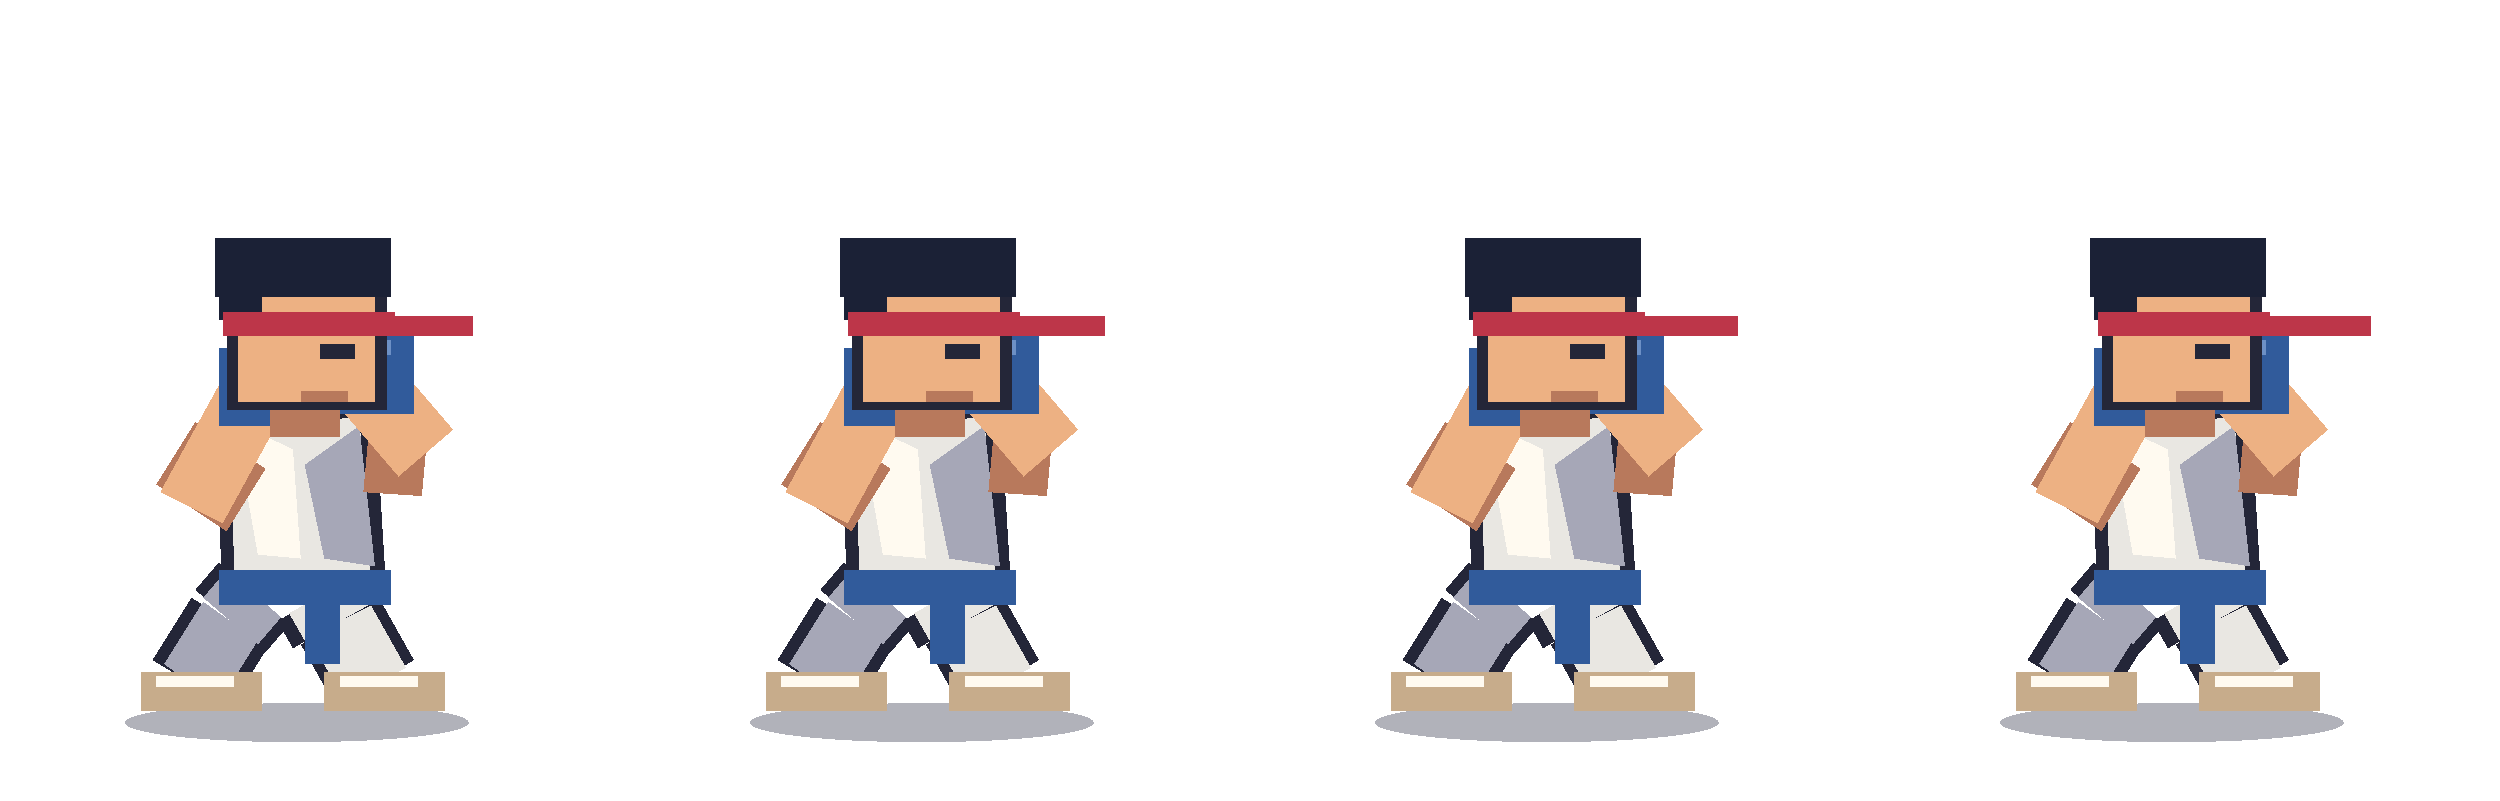
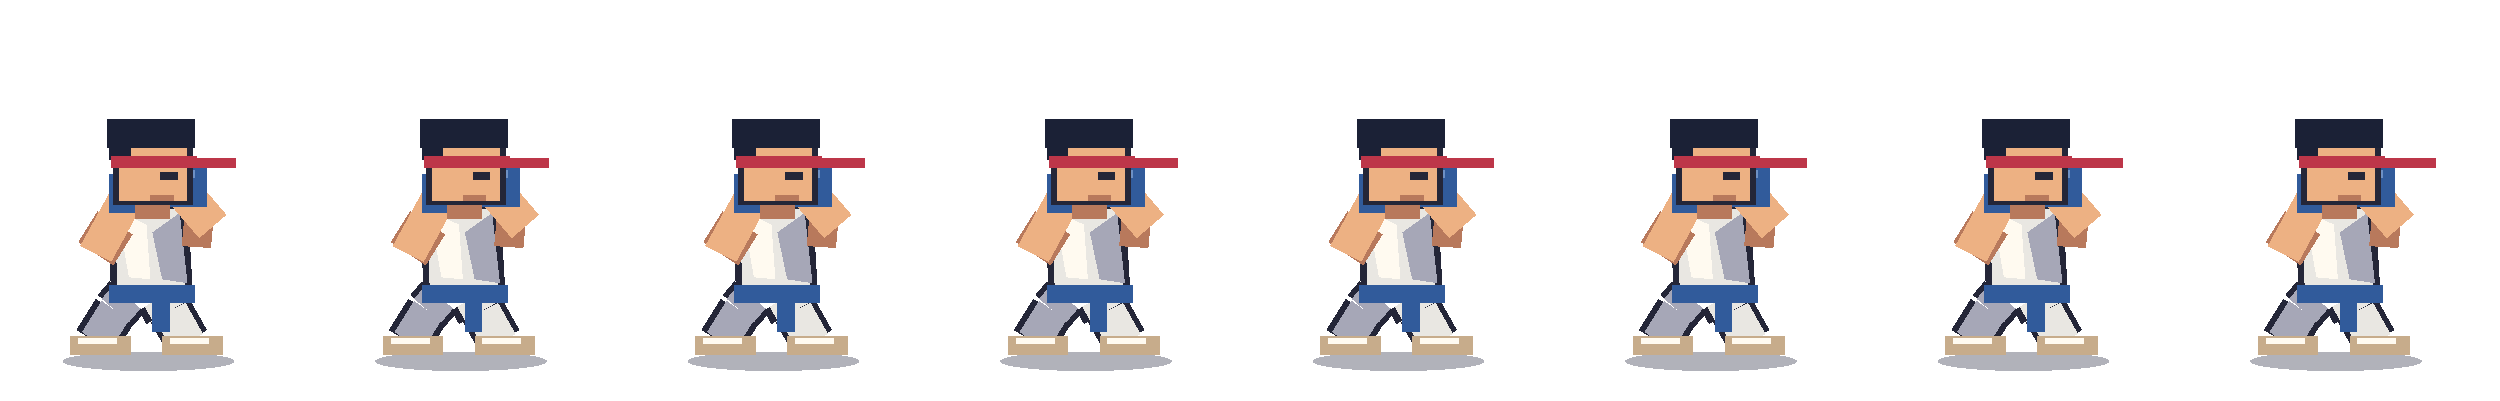
- <svg xmlns="http://www.w3.org/2000/svg" width="640" height="205" viewBox="0 0 640 205">
+ <svg xmlns="http://www.w3.org/2000/svg" width="1280" height="205" viewBox="0 0 1280 205">
  <g shape-rendering="crispEdges">
    <g transform="translate(0 0)">
      <ellipse cx="76" cy="185" rx="44" ry="5" fill="#202238" opacity=".35" />
      <polygon points="56,144 50,151 68,167 74,160" fill="#242638" />
      <polygon points="49,153 39,169 59,181 69,165" fill="#242638" />
      <polygon points="58,146 52,153 66,165 72,158" fill="#a6a7b7" />
      <polygon points="52,154 42,170 56,180 66,164" fill="#a6a7b7" />
      <rect x="36" y="172" width="31" height="10" fill="#c7ac8b" />
      <rect x="40" y="173" width="20" height="3" fill="#fffaf0" />
      <polygon points="71,159 75,166 99,152 95,145" fill="#242638" />
      <polygon points="77,165 86,181 106,169 97,153" fill="#242638" />
      <polygon points="74,157 78,164 96,154 92,147" fill="#e9e7e2" />
      <polygon points="79,163 88,179 104,171 95,155" fill="#e9e7e2" />
      <rect x="83" y="172" width="31" height="10" fill="#c7ac8b" />
      <rect x="87" y="173" width="20" height="3" fill="#fffaf0" />
      <polygon points="55,105 96,104 99,153 57,154" fill="#242638" />
      <polygon points="59,108 92,107 95,148 60,149" fill="#e9e7e2" />
      <polygon points="60,108 75,115 77,143 66,142" fill="#fffaf0" />
      <polygon points="92,109 78,119 83,143 96,145" fill="#a6a7b7" />
      <rect x="56" y="146" width="44" height="9" fill="#315b9b" />
      <rect x="78" y="151" width="9" height="19" fill="#315b9b" />
      <polygon points="50,108 40,124 58,136 68,120" fill="#b8795c" />
      <polygon points="57,134 74,103 58,95 41,126" fill="#edb183" />
      <rect x="56" y="89" width="22" height="20" fill="#315b9b" />
      <polygon points="93,126 108,127 110,105 95,104" fill="#b8795c" />
      <polygon points="116,110 98,89 84,101 102,122" fill="#edb183" />
      <rect x="82" y="85" width="24" height="21" fill="#315b9b" />
      <rect x="84" y="87" width="16" height="4" fill="#6d90c5" />
      <rect x="69" y="99" width="18" height="13" fill="#b8795c" />
      <rect x="58" y="66" width="41" height="39" fill="#242638" />
      <rect x="61" y="69" width="35" height="34" fill="#edb183" />
      <rect x="55" y="61" width="45" height="15" fill="#1b2136" />
      <rect x="56" y="72" width="11" height="10" fill="#1b2136" />
      <rect x="57" y="80" width="44" height="6" fill="#bd3649" />
      <rect x="99" y="81" width="22" height="5" fill="#bd3649" />
      <rect x="82" y="88" width="9" height="4" fill="#242638" />
      <rect x="77" y="100" width="12" height="3" fill="#b8795c" />
    </g>
    <g transform="translate(160 0)">
      <ellipse cx="76" cy="185" rx="44" ry="5" fill="#202238" opacity=".35" />
      <polygon points="56,144 50,151 68,167 74,160" fill="#242638" />
      <polygon points="49,153 39,169 59,181 69,165" fill="#242638" />
      <polygon points="58,146 52,153 66,165 72,158" fill="#a6a7b7" />
      <polygon points="52,154 42,170 56,180 66,164" fill="#a6a7b7" />
      <rect x="36" y="172" width="31" height="10" fill="#c7ac8b" />
      <rect x="40" y="173" width="20" height="3" fill="#fffaf0" />
      <polygon points="71,159 75,166 99,152 95,145" fill="#242638" />
      <polygon points="77,165 86,181 106,169 97,153" fill="#242638" />
      <polygon points="74,157 78,164 96,154 92,147" fill="#e9e7e2" />
      <polygon points="79,163 88,179 104,171 95,155" fill="#e9e7e2" />
      <rect x="83" y="172" width="31" height="10" fill="#c7ac8b" />
      <rect x="87" y="173" width="20" height="3" fill="#fffaf0" />
      <polygon points="55,105 96,104 99,153 57,154" fill="#242638" />
      <polygon points="59,108 92,107 95,148 60,149" fill="#e9e7e2" />
      <polygon points="60,108 75,115 77,143 66,142" fill="#fffaf0" />
      <polygon points="92,109 78,119 83,143 96,145" fill="#a6a7b7" />
      <rect x="56" y="146" width="44" height="9" fill="#315b9b" />
      <rect x="78" y="151" width="9" height="19" fill="#315b9b" />
      <polygon points="50,108 40,124 58,136 68,120" fill="#b8795c" />
      <polygon points="57,134 74,103 58,95 41,126" fill="#edb183" />
      <rect x="56" y="89" width="22" height="20" fill="#315b9b" />
      <polygon points="93,126 108,127 110,105 95,104" fill="#b8795c" />
      <polygon points="116,110 98,89 84,101 102,122" fill="#edb183" />
      <rect x="82" y="85" width="24" height="21" fill="#315b9b" />
      <rect x="84" y="87" width="16" height="4" fill="#6d90c5" />
      <rect x="69" y="99" width="18" height="13" fill="#b8795c" />
      <rect x="58" y="66" width="41" height="39" fill="#242638" />
      <rect x="61" y="69" width="35" height="34" fill="#edb183" />
      <rect x="55" y="61" width="45" height="15" fill="#1b2136" />
      <rect x="56" y="72" width="11" height="10" fill="#1b2136" />
      <rect x="57" y="80" width="44" height="6" fill="#bd3649" />
+       <rect x="99" y="81" width="22" height="5" fill="#bd3649" />
+       <rect x="82" y="88" width="9" height="4" fill="#242638" />
+       <rect x="77" y="100" width="12" height="3" fill="#b8795c" />
+     </g>
+     <g transform="translate(320 0)">
+       <ellipse cx="76" cy="185" rx="44" ry="5" fill="#202238" opacity=".35" />
+       <polygon points="56,144 50,151 68,167 74,160" fill="#242638" />
+       <polygon points="49,153 39,169 59,181 69,165" fill="#242638" />
+       <polygon points="58,146 52,153 66,165 72,158" fill="#a6a7b7" />
+       <polygon points="52,154 42,170 56,180 66,164" fill="#a6a7b7" />
+       <rect x="36" y="172" width="31" height="10" fill="#c7ac8b" />
+       <rect x="40" y="173" width="20" height="3" fill="#fffaf0" />
+       <polygon points="71,159 75,166 99,152 95,145" fill="#242638" />
+       <polygon points="77,165 86,181 106,169 97,153" fill="#242638" />
+       <polygon points="74,157 78,164 96,154 92,147" fill="#e9e7e2" />
+       <polygon points="79,163 88,179 104,171 95,155" fill="#e9e7e2" />
+       <rect x="83" y="172" width="31" height="10" fill="#c7ac8b" />
+       <rect x="87" y="173" width="20" height="3" fill="#fffaf0" />
+       <polygon points="55,105 96,104 99,153 57,154" fill="#242638" />
+       <polygon points="59,108 92,107 95,148 60,149" fill="#e9e7e2" />
+       <polygon points="60,108 75,115 77,143 66,142" fill="#fffaf0" />
+       <polygon points="92,109 78,119 83,143 96,145" fill="#a6a7b7" />
+       <rect x="56" y="146" width="44" height="9" fill="#315b9b" />
+       <rect x="78" y="151" width="9" height="19" fill="#315b9b" />
+       <polygon points="50,108 40,124 58,136 68,120" fill="#b8795c" />
+       <polygon points="57,134 74,103 58,95 41,126" fill="#edb183" />
+       <rect x="56" y="89" width="22" height="20" fill="#315b9b" />
+       <polygon points="93,126 108,127 110,105 95,104" fill="#b8795c" />
+       <polygon points="116,110 98,89 84,101 102,122" fill="#edb183" />
+       <rect x="82" y="85" width="24" height="21" fill="#315b9b" />
+       <rect x="84" y="87" width="16" height="4" fill="#6d90c5" />
+       <rect x="69" y="99" width="18" height="13" fill="#b8795c" />
+       <rect x="58" y="66" width="41" height="39" fill="#242638" />
+       <rect x="61" y="69" width="35" height="34" fill="#edb183" />
+       <rect x="55" y="61" width="45" height="15" fill="#1b2136" />
+       <rect x="56" y="72" width="11" height="10" fill="#1b2136" />
+       <rect x="57" y="80" width="44" height="6" fill="#bd3649" />
      <rect x="99" y="81" width="24" height="5" fill="#bd3649" />
      <rect x="82" y="88" width="9" height="4" fill="#242638" />
      <rect x="77" y="100" width="12" height="3" fill="#b8795c" />
    </g>
-     <g transform="translate(320 0)">
+     <g transform="translate(480 0)">
+       <ellipse cx="76" cy="185" rx="44" ry="5" fill="#202238" opacity=".35" />
+       <polygon points="56,144 50,151 68,167 74,160" fill="#242638" />
+       <polygon points="49,153 39,169 59,181 69,165" fill="#242638" />
+       <polygon points="58,146 52,153 66,165 72,158" fill="#a6a7b7" />
+       <polygon points="52,154 42,170 56,180 66,164" fill="#a6a7b7" />
+       <rect x="36" y="172" width="31" height="10" fill="#c7ac8b" />
+       <rect x="40" y="173" width="20" height="3" fill="#fffaf0" />
+       <polygon points="71,159 75,166 99,152 95,145" fill="#242638" />
+       <polygon points="77,165 86,181 106,169 97,153" fill="#242638" />
+       <polygon points="74,157 78,164 96,154 92,147" fill="#e9e7e2" />
+       <polygon points="79,163 88,179 104,171 95,155" fill="#e9e7e2" />
+       <rect x="83" y="172" width="31" height="10" fill="#c7ac8b" />
+       <rect x="87" y="173" width="20" height="3" fill="#fffaf0" />
+       <polygon points="55,105 96,104 99,153 57,154" fill="#242638" />
+       <polygon points="59,108 92,107 95,148 60,149" fill="#e9e7e2" />
+       <polygon points="60,108 75,115 77,143 66,142" fill="#fffaf0" />
+       <polygon points="92,109 78,119 83,143 96,145" fill="#a6a7b7" />
+       <rect x="56" y="146" width="44" height="9" fill="#315b9b" />
+       <rect x="78" y="151" width="9" height="19" fill="#315b9b" />
+       <polygon points="50,108 40,124 58,136 68,120" fill="#b8795c" />
+       <polygon points="57,134 74,103 58,95 41,126" fill="#edb183" />
+       <rect x="56" y="89" width="22" height="20" fill="#315b9b" />
+       <polygon points="93,126 108,127 110,105 95,104" fill="#b8795c" />
+       <polygon points="116,110 98,89 84,101 102,122" fill="#edb183" />
+       <rect x="82" y="85" width="24" height="21" fill="#315b9b" />
+       <rect x="84" y="87" width="16" height="4" fill="#6d90c5" />
+       <rect x="69" y="99" width="18" height="13" fill="#b8795c" />
+       <rect x="58" y="66" width="41" height="39" fill="#242638" />
+       <rect x="61" y="69" width="35" height="34" fill="#edb183" />
+       <rect x="55" y="61" width="45" height="15" fill="#1b2136" />
+       <rect x="56" y="72" width="11" height="10" fill="#1b2136" />
+       <rect x="57" y="80" width="44" height="6" fill="#bd3649" />
+       <rect x="99" y="81" width="24" height="5" fill="#bd3649" />
+       <rect x="82" y="88" width="9" height="4" fill="#242638" />
+       <rect x="77" y="100" width="12" height="3" fill="#b8795c" />
+     </g>
+     <g transform="translate(640 0)">
      <ellipse cx="76" cy="185" rx="44" ry="5" fill="#202238" opacity=".35" />
      <polygon points="56,144 50,151 68,167 74,160" fill="#242638" />
      <polygon points="49,153 39,169 59,181 69,165" fill="#242638" />
      <polygon points="58,146 52,153 66,165 72,158" fill="#a6a7b7" />
      <polygon points="52,154 42,170 56,180 66,164" fill="#a6a7b7" />
      <rect x="36" y="172" width="31" height="10" fill="#c7ac8b" />
      <rect x="40" y="173" width="20" height="3" fill="#fffaf0" />
      <polygon points="71,159 75,166 99,152 95,145" fill="#242638" />
      <polygon points="77,165 86,181 106,169 97,153" fill="#242638" />
      <polygon points="74,157 78,164 96,154 92,147" fill="#e9e7e2" />
      <polygon points="79,163 88,179 104,171 95,155" fill="#e9e7e2" />
      <rect x="83" y="172" width="31" height="10" fill="#c7ac8b" />
      <rect x="87" y="173" width="20" height="3" fill="#fffaf0" />
      <polygon points="55,105 96,104 99,153 57,154" fill="#242638" />
      <polygon points="59,108 92,107 95,148 60,149" fill="#e9e7e2" />
      <polygon points="60,108 75,115 77,143 66,142" fill="#fffaf0" />
      <polygon points="92,109 78,119 83,143 96,145" fill="#a6a7b7" />
      <rect x="56" y="146" width="44" height="9" fill="#315b9b" />
      <rect x="78" y="151" width="9" height="19" fill="#315b9b" />
      <polygon points="50,108 40,124 58,136 68,120" fill="#b8795c" />
      <polygon points="57,134 74,103 58,95 41,126" fill="#edb183" />
      <rect x="56" y="89" width="22" height="20" fill="#315b9b" />
      <polygon points="93,126 108,127 110,105 95,104" fill="#b8795c" />
      <polygon points="116,110 98,89 84,101 102,122" fill="#edb183" />
      <rect x="82" y="85" width="24" height="21" fill="#315b9b" />
      <rect x="84" y="87" width="16" height="4" fill="#6d90c5" />
      <rect x="69" y="99" width="18" height="13" fill="#b8795c" />
      <rect x="58" y="66" width="41" height="39" fill="#242638" />
      <rect x="61" y="69" width="35" height="34" fill="#edb183" />
      <rect x="55" y="61" width="45" height="15" fill="#1b2136" />
      <rect x="56" y="72" width="11" height="10" fill="#1b2136" />
      <rect x="57" y="80" width="44" height="6" fill="#bd3649" />
      <rect x="99" y="81" width="26" height="5" fill="#bd3649" />
      <rect x="82" y="88" width="9" height="4" fill="#242638" />
      <rect x="77" y="100" width="12" height="3" fill="#b8795c" />
    </g>
-     <g transform="translate(480 0)">
+     <g transform="translate(800 0)">
+       <ellipse cx="76" cy="185" rx="44" ry="5" fill="#202238" opacity=".35" />
+       <polygon points="56,144 50,151 68,167 74,160" fill="#242638" />
+       <polygon points="49,153 39,169 59,181 69,165" fill="#242638" />
+       <polygon points="58,146 52,153 66,165 72,158" fill="#a6a7b7" />
+       <polygon points="52,154 42,170 56,180 66,164" fill="#a6a7b7" />
+       <rect x="36" y="172" width="31" height="10" fill="#c7ac8b" />
+       <rect x="40" y="173" width="20" height="3" fill="#fffaf0" />
+       <polygon points="71,159 75,166 99,152 95,145" fill="#242638" />
+       <polygon points="77,165 86,181 106,169 97,153" fill="#242638" />
+       <polygon points="74,157 78,164 96,154 92,147" fill="#e9e7e2" />
+       <polygon points="79,163 88,179 104,171 95,155" fill="#e9e7e2" />
+       <rect x="83" y="172" width="31" height="10" fill="#c7ac8b" />
+       <rect x="87" y="173" width="20" height="3" fill="#fffaf0" />
+       <polygon points="55,105 96,104 99,153 57,154" fill="#242638" />
+       <polygon points="59,108 92,107 95,148 60,149" fill="#e9e7e2" />
+       <polygon points="60,108 75,115 77,143 66,142" fill="#fffaf0" />
+       <polygon points="92,109 78,119 83,143 96,145" fill="#a6a7b7" />
+       <rect x="56" y="146" width="44" height="9" fill="#315b9b" />
+       <rect x="78" y="151" width="9" height="19" fill="#315b9b" />
+       <polygon points="50,108 40,124 58,136 68,120" fill="#b8795c" />
+       <polygon points="57,134 74,103 58,95 41,126" fill="#edb183" />
+       <rect x="56" y="89" width="22" height="20" fill="#315b9b" />
+       <polygon points="93,126 108,127 110,105 95,104" fill="#b8795c" />
+       <polygon points="116,110 98,89 84,101 102,122" fill="#edb183" />
+       <rect x="82" y="85" width="24" height="21" fill="#315b9b" />
+       <rect x="84" y="87" width="16" height="4" fill="#6d90c5" />
+       <rect x="69" y="99" width="18" height="13" fill="#b8795c" />
+       <rect x="58" y="66" width="41" height="39" fill="#242638" />
+       <rect x="61" y="69" width="35" height="34" fill="#edb183" />
+       <rect x="55" y="61" width="45" height="15" fill="#1b2136" />
+       <rect x="56" y="72" width="11" height="10" fill="#1b2136" />
+       <rect x="57" y="80" width="44" height="6" fill="#bd3649" />
+       <rect x="99" y="81" width="26" height="5" fill="#bd3649" />
+       <rect x="82" y="88" width="9" height="4" fill="#242638" />
+       <rect x="77" y="100" width="12" height="3" fill="#b8795c" />
+     </g>
+     <g transform="translate(960 0)">
+       <ellipse cx="76" cy="185" rx="44" ry="5" fill="#202238" opacity=".35" />
+       <polygon points="56,144 50,151 68,167 74,160" fill="#242638" />
+       <polygon points="49,153 39,169 59,181 69,165" fill="#242638" />
+       <polygon points="58,146 52,153 66,165 72,158" fill="#a6a7b7" />
+       <polygon points="52,154 42,170 56,180 66,164" fill="#a6a7b7" />
+       <rect x="36" y="172" width="31" height="10" fill="#c7ac8b" />
+       <rect x="40" y="173" width="20" height="3" fill="#fffaf0" />
+       <polygon points="71,159 75,166 99,152 95,145" fill="#242638" />
+       <polygon points="77,165 86,181 106,169 97,153" fill="#242638" />
+       <polygon points="74,157 78,164 96,154 92,147" fill="#e9e7e2" />
+       <polygon points="79,163 88,179 104,171 95,155" fill="#e9e7e2" />
+       <rect x="83" y="172" width="31" height="10" fill="#c7ac8b" />
+       <rect x="87" y="173" width="20" height="3" fill="#fffaf0" />
+       <polygon points="55,105 96,104 99,153 57,154" fill="#242638" />
+       <polygon points="59,108 92,107 95,148 60,149" fill="#e9e7e2" />
+       <polygon points="60,108 75,115 77,143 66,142" fill="#fffaf0" />
+       <polygon points="92,109 78,119 83,143 96,145" fill="#a6a7b7" />
+       <rect x="56" y="146" width="44" height="9" fill="#315b9b" />
+       <rect x="78" y="151" width="9" height="19" fill="#315b9b" />
+       <polygon points="50,108 40,124 58,136 68,120" fill="#b8795c" />
+       <polygon points="57,134 74,103 58,95 41,126" fill="#edb183" />
+       <rect x="56" y="89" width="22" height="20" fill="#315b9b" />
+       <polygon points="93,126 108,127 110,105 95,104" fill="#b8795c" />
+       <polygon points="116,110 98,89 84,101 102,122" fill="#edb183" />
+       <rect x="82" y="85" width="24" height="21" fill="#315b9b" />
+       <rect x="84" y="87" width="16" height="4" fill="#6d90c5" />
+       <rect x="69" y="99" width="18" height="13" fill="#b8795c" />
+       <rect x="58" y="66" width="41" height="39" fill="#242638" />
+       <rect x="61" y="69" width="35" height="34" fill="#edb183" />
+       <rect x="55" y="61" width="45" height="15" fill="#1b2136" />
+       <rect x="56" y="72" width="11" height="10" fill="#1b2136" />
+       <rect x="57" y="80" width="44" height="6" fill="#bd3649" />
+       <rect x="99" y="81" width="28" height="5" fill="#bd3649" />
+       <rect x="82" y="88" width="9" height="4" fill="#242638" />
+       <rect x="77" y="100" width="12" height="3" fill="#b8795c" />
+     </g>
+     <g transform="translate(1120 0)">
      <ellipse cx="76" cy="185" rx="44" ry="5" fill="#202238" opacity=".35" />
      <polygon points="56,144 50,151 68,167 74,160" fill="#242638" />
      <polygon points="49,153 39,169 59,181 69,165" fill="#242638" />
      <polygon points="58,146 52,153 66,165 72,158" fill="#a6a7b7" />
      <polygon points="52,154 42,170 56,180 66,164" fill="#a6a7b7" />
      <rect x="36" y="172" width="31" height="10" fill="#c7ac8b" />
      <rect x="40" y="173" width="20" height="3" fill="#fffaf0" />
      <polygon points="71,159 75,166 99,152 95,145" fill="#242638" />
      <polygon points="77,165 86,181 106,169 97,153" fill="#242638" />
      <polygon points="74,157 78,164 96,154 92,147" fill="#e9e7e2" />
      <polygon points="79,163 88,179 104,171 95,155" fill="#e9e7e2" />
      <rect x="83" y="172" width="31" height="10" fill="#c7ac8b" />
      <rect x="87" y="173" width="20" height="3" fill="#fffaf0" />
      <polygon points="55,105 96,104 99,153 57,154" fill="#242638" />
      <polygon points="59,108 92,107 95,148 60,149" fill="#e9e7e2" />
      <polygon points="60,108 75,115 77,143 66,142" fill="#fffaf0" />
      <polygon points="92,109 78,119 83,143 96,145" fill="#a6a7b7" />
      <rect x="56" y="146" width="44" height="9" fill="#315b9b" />
      <rect x="78" y="151" width="9" height="19" fill="#315b9b" />
      <polygon points="50,108 40,124 58,136 68,120" fill="#b8795c" />
      <polygon points="57,134 74,103 58,95 41,126" fill="#edb183" />
      <rect x="56" y="89" width="22" height="20" fill="#315b9b" />
      <polygon points="93,126 108,127 110,105 95,104" fill="#b8795c" />
      <polygon points="116,110 98,89 84,101 102,122" fill="#edb183" />
      <rect x="82" y="85" width="24" height="21" fill="#315b9b" />
      <rect x="84" y="87" width="16" height="4" fill="#6d90c5" />
      <rect x="69" y="99" width="18" height="13" fill="#b8795c" />
      <rect x="58" y="66" width="41" height="39" fill="#242638" />
      <rect x="61" y="69" width="35" height="34" fill="#edb183" />
      <rect x="55" y="61" width="45" height="15" fill="#1b2136" />
      <rect x="56" y="72" width="11" height="10" fill="#1b2136" />
      <rect x="57" y="80" width="44" height="6" fill="#bd3649" />
      <rect x="99" y="81" width="28" height="5" fill="#bd3649" />
      <rect x="82" y="88" width="9" height="4" fill="#242638" />
      <rect x="77" y="100" width="12" height="3" fill="#b8795c" />
    </g>
  </g>
</svg>
